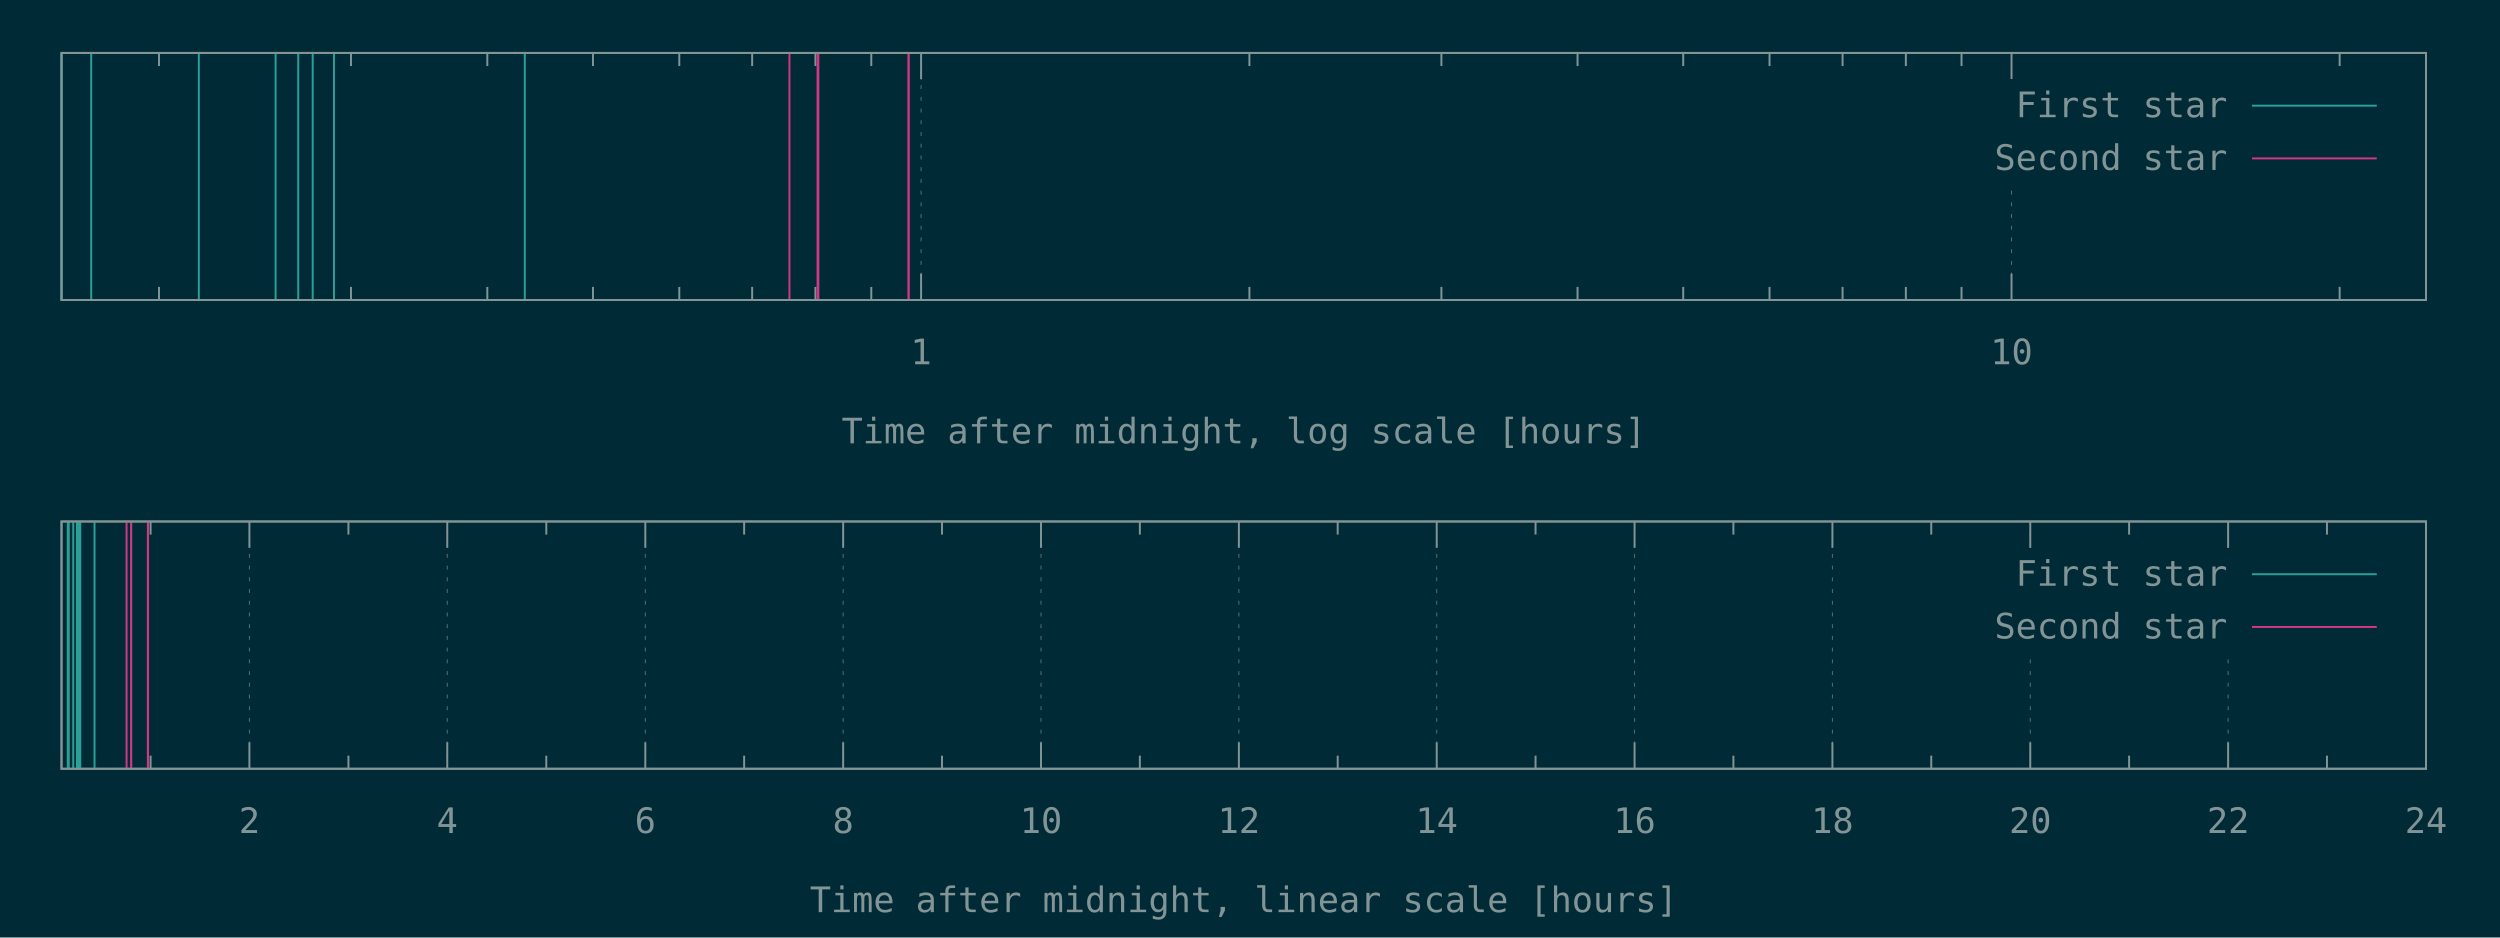
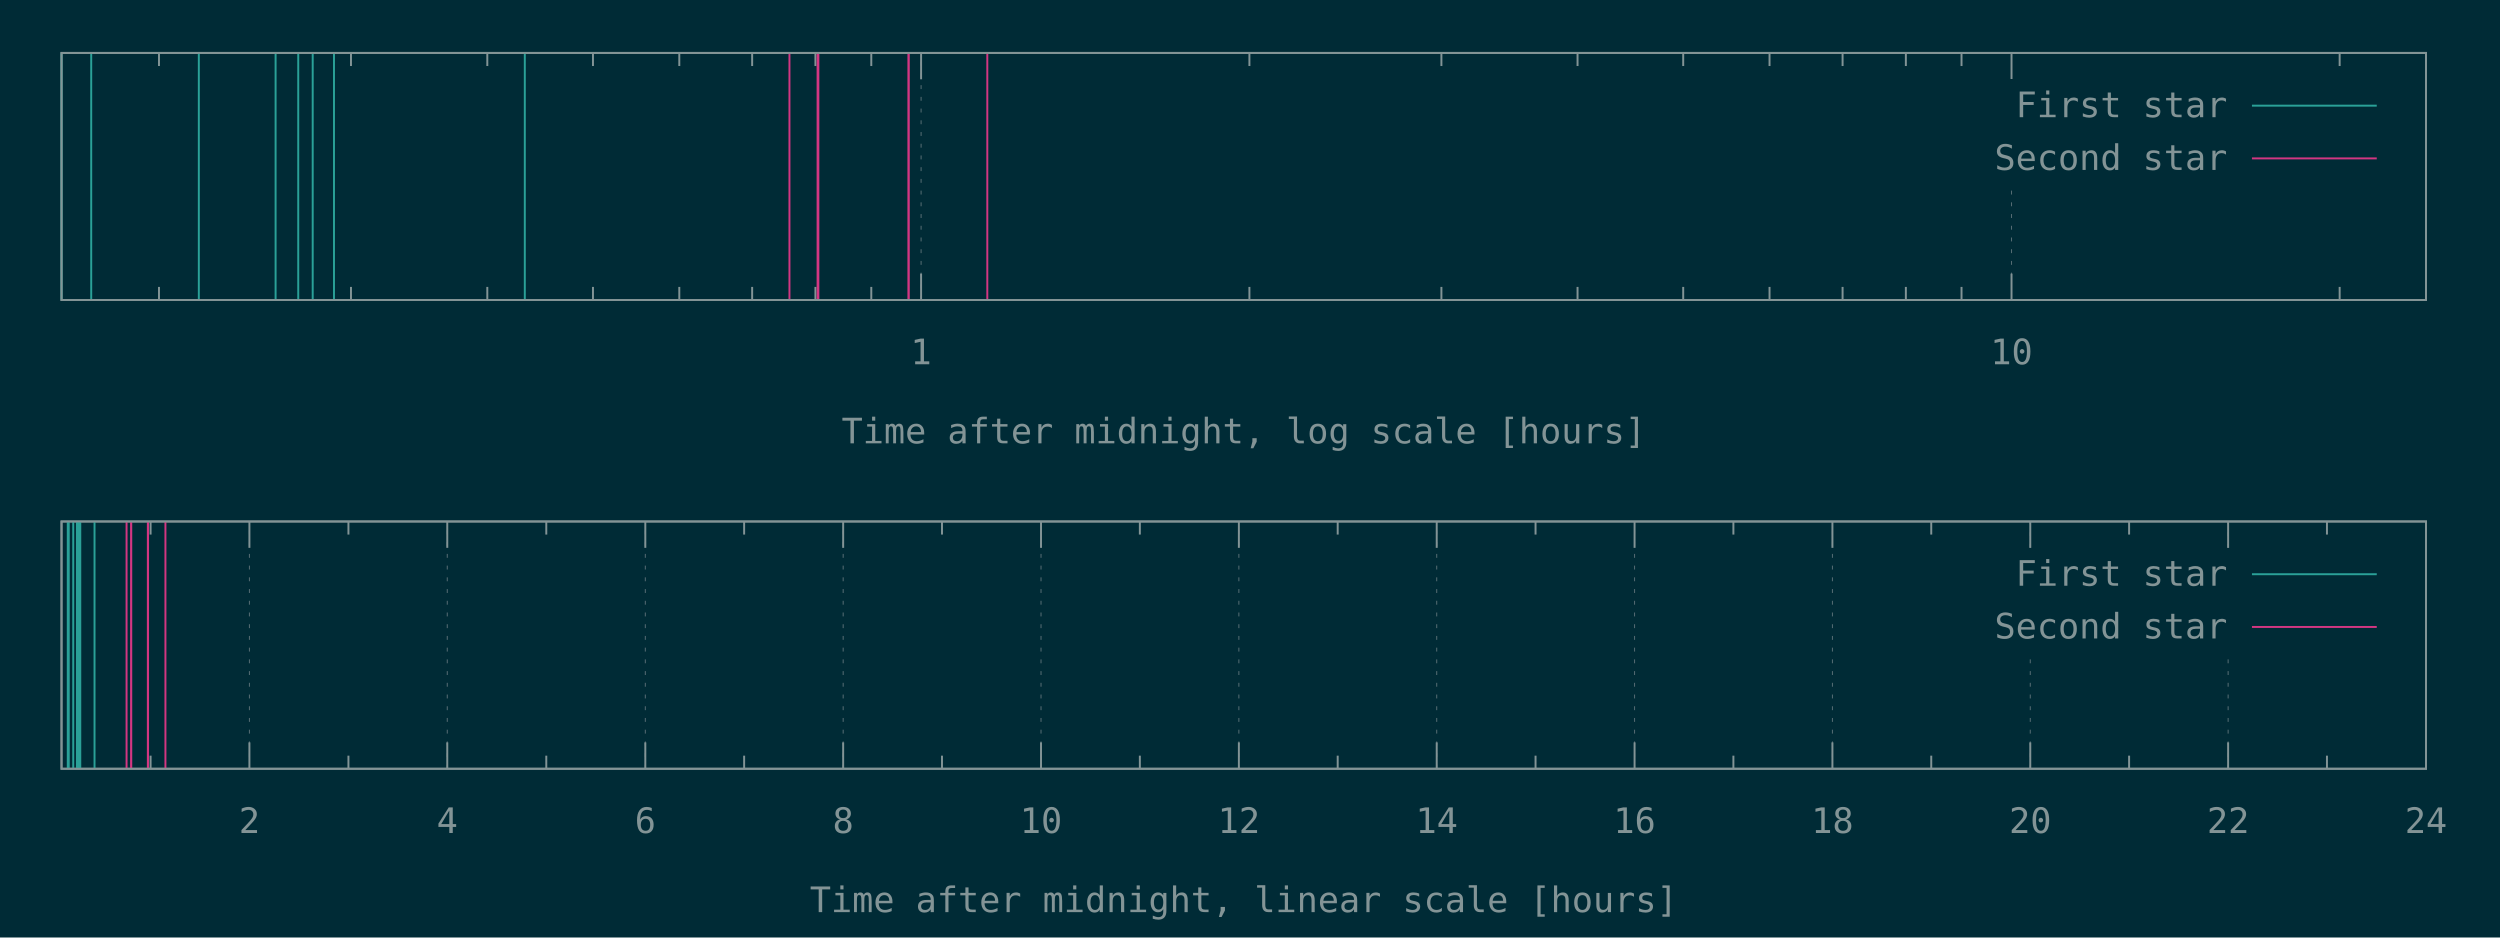
<svg xmlns="http://www.w3.org/2000/svg" xmlns:xlink="http://www.w3.org/1999/xlink" width="1280" height="480" viewBox="0 0 1280 480">
  <g id="gnuplot_canvas">
    <rect x="0" y="0" width="1280" height="480" fill="#002b36" />
    <defs>
      <circle id="gpDot" r="0.5" stroke-width="0.5" stroke="currentColor" />
      <path id="gpPt0" stroke-width="0.148" stroke="currentColor" d="M-1,0 h2 M0,-1 v2" />
      <path id="gpPt1" stroke-width="0.148" stroke="currentColor" d="M-1,-1 L1,1 M1,-1 L-1,1" />
      <path id="gpPt2" stroke-width="0.148" stroke="currentColor" d="M-1,0 L1,0 M0,-1 L0,1 M-1,-1 L1,1 M-1,1 L1,-1" />
      <rect id="gpPt3" stroke-width="0.148" stroke="currentColor" x="-1" y="-1" width="2" height="2" />
      <rect id="gpPt4" stroke-width="0.148" stroke="currentColor" fill="currentColor" x="-1" y="-1" width="2" height="2" />
      <circle id="gpPt5" stroke-width="0.148" stroke="currentColor" cx="0" cy="0" r="1" />
      <use xlink:href="#gpPt5" id="gpPt6" fill="currentColor" stroke="none" />
      <path id="gpPt7" stroke-width="0.148" stroke="currentColor" d="M0,-1.33 L-1.33,0.67 L1.33,0.67 z" />
      <use xlink:href="#gpPt7" id="gpPt8" fill="currentColor" stroke="none" />
      <use xlink:href="#gpPt7" id="gpPt9" stroke="currentColor" transform="rotate(180)" />
      <use xlink:href="#gpPt9" id="gpPt10" fill="currentColor" stroke="none" />
      <use xlink:href="#gpPt3" id="gpPt11" stroke="currentColor" transform="rotate(45)" />
      <use xlink:href="#gpPt11" id="gpPt12" fill="currentColor" stroke="none" />
      <path id="gpPt13" stroke-width="0.148" stroke="currentColor" d="M0,1.330 L1.265,0.411 L0.782,-1.067 L-0.782,-1.076 L-1.265,0.411 z" />
      <use xlink:href="#gpPt13" id="gpPt14" fill="currentColor" stroke="none" />
      <filter id="textbox" filterUnits="objectBoundingBox" x="0" y="0" height="1" width="1">
        <feFlood flood-color="#002B36" flood-opacity="1" result="bgnd" />
        <feComposite in="SourceGraphic" in2="bgnd" operator="atop" />
      </filter>
      <filter id="greybox" filterUnits="objectBoundingBox" x="0" y="0" height="1" width="1">
        <feFlood flood-color="lightgrey" flood-opacity="1" result="grey" />
        <feComposite in="SourceGraphic" in2="grey" operator="atop" />
      </filter>
    </defs>
    <g fill="none" color="#002B36" stroke="currentColor" stroke-width="1.00" stroke-linecap="butt" stroke-linejoin="miter">
</g>
    <g fill="none" color="black" stroke="currentColor" stroke-width="1.00" stroke-linecap="butt" stroke-linejoin="miter">
      <path stroke="rgb(131, 148, 150)" d="M81.4,153.6 L81.4,146.9 M81.4,27.1 L81.4,33.8 M179.7,153.6 L179.7,146.9 M179.7,27.1 L179.7,33.8   M249.5,153.6 L249.5,146.9 M249.5,27.1 L249.5,33.8 M303.6,153.6 L303.6,146.9 M303.6,27.1 L303.6,33.8   M347.8,153.6 L347.8,146.9 M347.8,27.1 L347.8,33.8 M385.1,153.6 L385.1,146.9 M385.1,27.1 L385.1,33.8   M417.5,153.6 L417.5,146.9 M417.5,27.1 L417.5,33.8 M446.1,153.6 L446.1,146.9 M446.1,27.1 L446.1,33.8    " />
    </g>
    <g fill="none" color="black" stroke="rgb(131, 148, 150)" stroke-width="0.50" stroke-linecap="butt" stroke-linejoin="miter">
</g>
    <g fill="none" color="gray" stroke="currentColor" stroke-width="0.50" stroke-linecap="butt" stroke-linejoin="miter">
      <path stroke="rgb( 88, 110, 117)" stroke-dasharray="2,4" class="gridline" d="M471.6,153.6 L471.6,27.1  " />
    </g>
    <g fill="none" color="gray" stroke="rgb( 88, 110, 117)" stroke-width="1.00" stroke-linecap="butt" stroke-linejoin="miter">
</g>
    <g fill="none" color="black" stroke="currentColor" stroke-width="1.00" stroke-linecap="butt" stroke-linejoin="miter">
      <path stroke="rgb(131, 148, 150)" d="M471.6,153.6 L471.6,140.1 M471.6,27.1 L471.6,40.6  " />
      <g transform="translate(471.6,186.5)" stroke="none" fill="rgb(131,148,150)" font-family="Inconsolata" font-size="18.00" text-anchor="middle">
        <text>
          <tspan font-family="Inconsolata"> 1</tspan>
        </text>
      </g>
    </g>
    <g fill="none" color="black" stroke="currentColor" stroke-width="1.00" stroke-linecap="butt" stroke-linejoin="miter">
      <path stroke="rgb(131, 148, 150)" d="M639.7,153.6 L639.7,146.9 M639.7,27.1 L639.7,33.8 M738.0,153.6 L738.0,146.9 M738.0,27.1 L738.0,33.8   M807.7,153.6 L807.7,146.9 M807.7,27.1 L807.7,33.8 M861.8,153.6 L861.8,146.9 M861.8,27.1 L861.8,33.8   M906.0,153.6 L906.0,146.9 M906.0,27.1 L906.0,33.8 M943.4,153.6 L943.4,146.9 M943.4,27.1 L943.4,33.8   M975.8,153.6 L975.8,146.9 M975.8,27.1 L975.8,33.8 M1004.3,153.6 L1004.3,146.9 M1004.3,27.1 L1004.3,33.8    " />
    </g>
    <g fill="none" color="black" stroke="rgb(131, 148, 150)" stroke-width="0.50" stroke-linecap="butt" stroke-linejoin="miter">
</g>
    <g fill="none" color="gray" stroke="currentColor" stroke-width="0.50" stroke-linecap="butt" stroke-linejoin="miter">
      <path stroke="rgb( 88, 110, 117)" stroke-dasharray="2,4" class="gridline" d="M1029.9,153.6 L1029.9,94.6 M1029.9,40.6 L1029.9,27.1  " />
    </g>
    <g fill="none" color="gray" stroke="rgb( 88, 110, 117)" stroke-width="1.00" stroke-linecap="butt" stroke-linejoin="miter">
</g>
    <g fill="none" color="black" stroke="currentColor" stroke-width="1.00" stroke-linecap="butt" stroke-linejoin="miter">
      <path stroke="rgb(131, 148, 150)" d="M1029.9,153.6 L1029.9,140.1 M1029.9,27.1 L1029.9,40.6  " />
      <g transform="translate(1029.9,186.5)" stroke="none" fill="rgb(131,148,150)" font-family="Inconsolata" font-size="18.00" text-anchor="middle">
        <text>
          <tspan font-family="Inconsolata"> 10</tspan>
        </text>
      </g>
    </g>
    <g fill="none" color="black" stroke="currentColor" stroke-width="1.00" stroke-linecap="butt" stroke-linejoin="miter">
      <path stroke="rgb(131, 148, 150)" d="M1197.9,153.6 L1197.9,146.9 M1197.9,27.1 L1197.9,33.8  " />
    </g>
    <g fill="none" color="black" stroke="currentColor" stroke-width="1.00" stroke-linecap="butt" stroke-linejoin="miter">
      <path stroke="rgb(131, 148, 150)" d="M31.5,27.1 L31.5,153.6 L1242.1,153.6 L1242.1,27.1 L31.5,27.1 Z  " />
    </g>
    <g fill="none" color="black" stroke="currentColor" stroke-width="1.00" stroke-linecap="butt" stroke-linejoin="miter">
      <g transform="translate(636.8,227.0)" stroke="none" fill="rgb(131,148,150)" font-family="Inconsolata" font-size="18.00" text-anchor="middle">
        <text>
          <tspan font-family="Inconsolata">Time after midnight, log scale [hours]</tspan>
        </text>
      </g>
    </g>
    <g fill="none" color="black" stroke="currentColor" stroke-width="1.00" stroke-linecap="butt" stroke-linejoin="miter">
</g>
    <g id="gnuplot_plot_1a">
      <g fill="none" color="black" stroke="currentColor" stroke-width="1.00" stroke-linecap="butt" stroke-linejoin="miter">
        <path stroke="rgb( 42, 161, 152)" d="M31.5,153.6 L31.5,27.1 M46.7,153.6 L46.7,27.1 M101.8,153.6 L101.8,27.1 M141.1,153.6 L141.1,27.1   M152.7,153.6 L152.7,27.1 M160.1,153.6 L160.1,27.1 M171.0,153.6 L171.0,27.1 M268.7,153.6 L268.7,27.1    " />
      </g>
    </g>
    <g id="gnuplot_plot_2a">
      <g fill="none" color="black" stroke="currentColor" stroke-width="1.00" stroke-linecap="butt" stroke-linejoin="miter">
-         <path stroke="rgb(211,  54, 130)" d="M404.2,153.6 L404.2,27.1 M418.6,153.6 L418.6,27.1 M419.0,153.6 L419.0,27.1 M465.1,153.6 L465.1,27.1   M465.3,153.6 L465.3,27.1  " />
+         <path stroke="rgb(211,  54, 130)" d="M404.2,153.6 L404.2,27.1 M418.6,153.6 L418.6,27.1 M419.0,153.6 L419.0,27.1 M465.1,153.6 L465.1,27.1   M465.3,153.6 L465.3,27.1 M505.5,153.6 L505.5,27.1  " />
      </g>
    </g>
    <g stroke="none" shape-rendering="crispEdges">
      <polygon fill="#002B36" points="1001.8,94.6 1229.5,94.6 1229.5,40.6 1001.8,40.6 " />
    </g>
    <g id="gnuplot_plot_1a">
      <g fill="none" color="black" stroke="currentColor" stroke-width="1.00" stroke-linecap="butt" stroke-linejoin="miter">
        <g transform="translate(1140.4,60.0)" stroke="none" fill="rgb(131,148,150)" font-family="Inconsolata" font-size="18.00" text-anchor="end">
          <text>
            <tspan font-family="Inconsolata">First star</tspan>
          </text>
        </g>
      </g>
      <g fill="none" color="black" stroke="currentColor" stroke-width="1.00" stroke-linecap="butt" stroke-linejoin="miter">
        <path stroke="rgb( 42, 161, 152)" d="M1153.0,54.1 L1216.9,54.1  " />
      </g>
    </g>
    <g id="gnuplot_plot_2a">
      <g fill="none" color="black" stroke="currentColor" stroke-width="1.00" stroke-linecap="butt" stroke-linejoin="miter">
        <g transform="translate(1140.4,87.0)" stroke="none" fill="rgb(131,148,150)" font-family="Inconsolata" font-size="18.00" text-anchor="end">
          <text>
            <tspan font-family="Inconsolata">Second star</tspan>
          </text>
        </g>
      </g>
      <g fill="none" color="black" stroke="currentColor" stroke-width="1.00" stroke-linecap="butt" stroke-linejoin="miter">
        <path stroke="rgb(211,  54, 130)" d="M1153.0,81.1 L1216.9,81.1  " />
      </g>
    </g>
    <g fill="none" color="#002B36" stroke="rgb(211,  54, 130)" stroke-width="2.00" stroke-linecap="butt" stroke-linejoin="miter">
</g>
    <g fill="none" color="black" stroke="currentColor" stroke-width="2.00" stroke-linecap="butt" stroke-linejoin="miter">
</g>
    <g fill="none" color="black" stroke="black" stroke-width="1.00" stroke-linecap="butt" stroke-linejoin="miter">
</g>
    <g fill="none" color="black" stroke="currentColor" stroke-width="1.00" stroke-linecap="butt" stroke-linejoin="miter">
      <path stroke="rgb(131, 148, 150)" d="M31.5,27.1 L31.5,153.6 L1242.1,153.6 L1242.1,27.1 L31.5,27.1 Z  " />
    </g>
    <g fill="none" color="black" stroke="currentColor" stroke-width="1.00" stroke-linecap="butt" stroke-linejoin="miter">
</g>
    <g fill="none" color="black" stroke="currentColor" stroke-width="1.00" stroke-linecap="butt" stroke-linejoin="miter">
      <path stroke="rgb(131, 148, 150)" d="M77.1,393.6 L77.1,386.9 M77.1,267.0 L77.1,273.7  " />
    </g>
    <g fill="none" color="black" stroke="rgb(131, 148, 150)" stroke-width="0.50" stroke-linecap="butt" stroke-linejoin="miter">
</g>
    <g fill="none" color="gray" stroke="currentColor" stroke-width="0.50" stroke-linecap="butt" stroke-linejoin="miter">
      <path stroke="rgb( 88, 110, 117)" stroke-dasharray="2,4" class="gridline" d="M127.7,393.6 L127.7,267.0  " />
    </g>
    <g fill="none" color="gray" stroke="rgb( 88, 110, 117)" stroke-width="1.00" stroke-linecap="butt" stroke-linejoin="miter">
</g>
    <g fill="none" color="black" stroke="currentColor" stroke-width="1.00" stroke-linecap="butt" stroke-linejoin="miter">
      <path stroke="rgb(131, 148, 150)" d="M127.7,393.6 L127.7,380.1 M127.7,267.0 L127.7,280.5  " />
      <g transform="translate(127.7,426.5)" stroke="none" fill="rgb(131,148,150)" font-family="Inconsolata" font-size="18.00" text-anchor="middle">
        <text>
          <tspan font-family="Inconsolata"> 2</tspan>
        </text>
      </g>
    </g>
    <g fill="none" color="black" stroke="currentColor" stroke-width="1.00" stroke-linecap="butt" stroke-linejoin="miter">
      <path stroke="rgb(131, 148, 150)" d="M178.4,393.6 L178.4,386.9 M178.4,267.0 L178.4,273.7  " />
    </g>
    <g fill="none" color="black" stroke="rgb(131, 148, 150)" stroke-width="0.50" stroke-linecap="butt" stroke-linejoin="miter">
</g>
    <g fill="none" color="gray" stroke="currentColor" stroke-width="0.50" stroke-linecap="butt" stroke-linejoin="miter">
      <path stroke="rgb( 88, 110, 117)" stroke-dasharray="2,4" class="gridline" d="M229.0,393.6 L229.0,267.0  " />
    </g>
    <g fill="none" color="gray" stroke="rgb( 88, 110, 117)" stroke-width="1.00" stroke-linecap="butt" stroke-linejoin="miter">
</g>
    <g fill="none" color="black" stroke="currentColor" stroke-width="1.00" stroke-linecap="butt" stroke-linejoin="miter">
      <path stroke="rgb(131, 148, 150)" d="M229.0,393.6 L229.0,380.1 M229.0,267.0 L229.0,280.5  " />
      <g transform="translate(229.0,426.5)" stroke="none" fill="rgb(131,148,150)" font-family="Inconsolata" font-size="18.00" text-anchor="middle">
        <text>
          <tspan font-family="Inconsolata"> 4</tspan>
        </text>
      </g>
    </g>
    <g fill="none" color="black" stroke="currentColor" stroke-width="1.00" stroke-linecap="butt" stroke-linejoin="miter">
      <path stroke="rgb(131, 148, 150)" d="M279.7,393.6 L279.7,386.9 M279.7,267.0 L279.7,273.7  " />
    </g>
    <g fill="none" color="black" stroke="rgb(131, 148, 150)" stroke-width="0.50" stroke-linecap="butt" stroke-linejoin="miter">
</g>
    <g fill="none" color="gray" stroke="currentColor" stroke-width="0.50" stroke-linecap="butt" stroke-linejoin="miter">
      <path stroke="rgb( 88, 110, 117)" stroke-dasharray="2,4" class="gridline" d="M330.4,393.6 L330.4,267.0  " />
    </g>
    <g fill="none" color="gray" stroke="rgb( 88, 110, 117)" stroke-width="1.00" stroke-linecap="butt" stroke-linejoin="miter">
</g>
    <g fill="none" color="black" stroke="currentColor" stroke-width="1.00" stroke-linecap="butt" stroke-linejoin="miter">
      <path stroke="rgb(131, 148, 150)" d="M330.4,393.6 L330.4,380.1 M330.4,267.0 L330.4,280.5  " />
      <g transform="translate(330.4,426.5)" stroke="none" fill="rgb(131,148,150)" font-family="Inconsolata" font-size="18.00" text-anchor="middle">
        <text>
          <tspan font-family="Inconsolata"> 6</tspan>
        </text>
      </g>
    </g>
    <g fill="none" color="black" stroke="currentColor" stroke-width="1.00" stroke-linecap="butt" stroke-linejoin="miter">
      <path stroke="rgb(131, 148, 150)" d="M381.0,393.6 L381.0,386.9 M381.0,267.0 L381.0,273.7  " />
    </g>
    <g fill="none" color="black" stroke="rgb(131, 148, 150)" stroke-width="0.50" stroke-linecap="butt" stroke-linejoin="miter">
</g>
    <g fill="none" color="gray" stroke="currentColor" stroke-width="0.50" stroke-linecap="butt" stroke-linejoin="miter">
      <path stroke="rgb( 88, 110, 117)" stroke-dasharray="2,4" class="gridline" d="M431.7,393.6 L431.7,267.0  " />
    </g>
    <g fill="none" color="gray" stroke="rgb( 88, 110, 117)" stroke-width="1.00" stroke-linecap="butt" stroke-linejoin="miter">
</g>
    <g fill="none" color="black" stroke="currentColor" stroke-width="1.00" stroke-linecap="butt" stroke-linejoin="miter">
      <path stroke="rgb(131, 148, 150)" d="M431.7,393.6 L431.7,380.1 M431.7,267.0 L431.7,280.5  " />
      <g transform="translate(431.7,426.5)" stroke="none" fill="rgb(131,148,150)" font-family="Inconsolata" font-size="18.00" text-anchor="middle">
        <text>
          <tspan font-family="Inconsolata"> 8</tspan>
        </text>
      </g>
    </g>
    <g fill="none" color="black" stroke="currentColor" stroke-width="1.00" stroke-linecap="butt" stroke-linejoin="miter">
      <path stroke="rgb(131, 148, 150)" d="M482.3,393.6 L482.3,386.9 M482.3,267.0 L482.3,273.7  " />
    </g>
    <g fill="none" color="black" stroke="rgb(131, 148, 150)" stroke-width="0.50" stroke-linecap="butt" stroke-linejoin="miter">
</g>
    <g fill="none" color="gray" stroke="currentColor" stroke-width="0.50" stroke-linecap="butt" stroke-linejoin="miter">
      <path stroke="rgb( 88, 110, 117)" stroke-dasharray="2,4" class="gridline" d="M533.0,393.6 L533.0,267.0  " />
    </g>
    <g fill="none" color="gray" stroke="rgb( 88, 110, 117)" stroke-width="1.00" stroke-linecap="butt" stroke-linejoin="miter">
</g>
    <g fill="none" color="black" stroke="currentColor" stroke-width="1.00" stroke-linecap="butt" stroke-linejoin="miter">
      <path stroke="rgb(131, 148, 150)" d="M533.0,393.6 L533.0,380.1 M533.0,267.0 L533.0,280.5  " />
      <g transform="translate(533.0,426.5)" stroke="none" fill="rgb(131,148,150)" font-family="Inconsolata" font-size="18.00" text-anchor="middle">
        <text>
          <tspan font-family="Inconsolata"> 10</tspan>
        </text>
      </g>
    </g>
    <g fill="none" color="black" stroke="currentColor" stroke-width="1.00" stroke-linecap="butt" stroke-linejoin="miter">
      <path stroke="rgb(131, 148, 150)" d="M583.6,393.6 L583.6,386.9 M583.6,267.0 L583.6,273.7  " />
    </g>
    <g fill="none" color="black" stroke="rgb(131, 148, 150)" stroke-width="0.50" stroke-linecap="butt" stroke-linejoin="miter">
</g>
    <g fill="none" color="gray" stroke="currentColor" stroke-width="0.50" stroke-linecap="butt" stroke-linejoin="miter">
      <path stroke="rgb( 88, 110, 117)" stroke-dasharray="2,4" class="gridline" d="M634.3,393.6 L634.3,267.0  " />
    </g>
    <g fill="none" color="gray" stroke="rgb( 88, 110, 117)" stroke-width="1.00" stroke-linecap="butt" stroke-linejoin="miter">
</g>
    <g fill="none" color="black" stroke="currentColor" stroke-width="1.00" stroke-linecap="butt" stroke-linejoin="miter">
      <path stroke="rgb(131, 148, 150)" d="M634.3,393.6 L634.3,380.1 M634.3,267.0 L634.3,280.5  " />
      <g transform="translate(634.3,426.5)" stroke="none" fill="rgb(131,148,150)" font-family="Inconsolata" font-size="18.00" text-anchor="middle">
        <text>
          <tspan font-family="Inconsolata"> 12</tspan>
        </text>
      </g>
    </g>
    <g fill="none" color="black" stroke="currentColor" stroke-width="1.00" stroke-linecap="butt" stroke-linejoin="miter">
      <path stroke="rgb(131, 148, 150)" d="M684.9,393.6 L684.9,386.9 M684.9,267.0 L684.9,273.7  " />
    </g>
    <g fill="none" color="black" stroke="rgb(131, 148, 150)" stroke-width="0.50" stroke-linecap="butt" stroke-linejoin="miter">
</g>
    <g fill="none" color="gray" stroke="currentColor" stroke-width="0.50" stroke-linecap="butt" stroke-linejoin="miter">
      <path stroke="rgb( 88, 110, 117)" stroke-dasharray="2,4" class="gridline" d="M735.6,393.6 L735.6,267.0  " />
    </g>
    <g fill="none" color="gray" stroke="rgb( 88, 110, 117)" stroke-width="1.00" stroke-linecap="butt" stroke-linejoin="miter">
</g>
    <g fill="none" color="black" stroke="currentColor" stroke-width="1.00" stroke-linecap="butt" stroke-linejoin="miter">
      <path stroke="rgb(131, 148, 150)" d="M735.6,393.6 L735.6,380.1 M735.6,267.0 L735.6,280.5  " />
      <g transform="translate(735.6,426.5)" stroke="none" fill="rgb(131,148,150)" font-family="Inconsolata" font-size="18.00" text-anchor="middle">
        <text>
          <tspan font-family="Inconsolata"> 14</tspan>
        </text>
      </g>
    </g>
    <g fill="none" color="black" stroke="currentColor" stroke-width="1.00" stroke-linecap="butt" stroke-linejoin="miter">
      <path stroke="rgb(131, 148, 150)" d="M786.2,393.6 L786.2,386.9 M786.2,267.0 L786.2,273.7  " />
    </g>
    <g fill="none" color="black" stroke="rgb(131, 148, 150)" stroke-width="0.50" stroke-linecap="butt" stroke-linejoin="miter">
</g>
    <g fill="none" color="gray" stroke="currentColor" stroke-width="0.50" stroke-linecap="butt" stroke-linejoin="miter">
      <path stroke="rgb( 88, 110, 117)" stroke-dasharray="2,4" class="gridline" d="M836.9,393.6 L836.9,267.0  " />
    </g>
    <g fill="none" color="gray" stroke="rgb( 88, 110, 117)" stroke-width="1.00" stroke-linecap="butt" stroke-linejoin="miter">
</g>
    <g fill="none" color="black" stroke="currentColor" stroke-width="1.00" stroke-linecap="butt" stroke-linejoin="miter">
      <path stroke="rgb(131, 148, 150)" d="M836.9,393.6 L836.9,380.1 M836.9,267.0 L836.9,280.5  " />
      <g transform="translate(836.9,426.5)" stroke="none" fill="rgb(131,148,150)" font-family="Inconsolata" font-size="18.00" text-anchor="middle">
        <text>
          <tspan font-family="Inconsolata"> 16</tspan>
        </text>
      </g>
    </g>
    <g fill="none" color="black" stroke="currentColor" stroke-width="1.00" stroke-linecap="butt" stroke-linejoin="miter">
      <path stroke="rgb(131, 148, 150)" d="M887.5,393.6 L887.5,386.9 M887.5,267.0 L887.5,273.7  " />
    </g>
    <g fill="none" color="black" stroke="rgb(131, 148, 150)" stroke-width="0.50" stroke-linecap="butt" stroke-linejoin="miter">
</g>
    <g fill="none" color="gray" stroke="currentColor" stroke-width="0.50" stroke-linecap="butt" stroke-linejoin="miter">
      <path stroke="rgb( 88, 110, 117)" stroke-dasharray="2,4" class="gridline" d="M938.2,393.6 L938.2,267.0  " />
    </g>
    <g fill="none" color="gray" stroke="rgb( 88, 110, 117)" stroke-width="1.00" stroke-linecap="butt" stroke-linejoin="miter">
</g>
    <g fill="none" color="black" stroke="currentColor" stroke-width="1.00" stroke-linecap="butt" stroke-linejoin="miter">
      <path stroke="rgb(131, 148, 150)" d="M938.2,393.6 L938.2,380.1 M938.2,267.0 L938.2,280.5  " />
      <g transform="translate(938.2,426.5)" stroke="none" fill="rgb(131,148,150)" font-family="Inconsolata" font-size="18.00" text-anchor="middle">
        <text>
          <tspan font-family="Inconsolata"> 18</tspan>
        </text>
      </g>
    </g>
    <g fill="none" color="black" stroke="currentColor" stroke-width="1.00" stroke-linecap="butt" stroke-linejoin="miter">
      <path stroke="rgb(131, 148, 150)" d="M988.8,393.6 L988.8,386.9 M988.8,267.0 L988.8,273.7  " />
    </g>
    <g fill="none" color="black" stroke="rgb(131, 148, 150)" stroke-width="0.50" stroke-linecap="butt" stroke-linejoin="miter">
</g>
    <g fill="none" color="gray" stroke="currentColor" stroke-width="0.50" stroke-linecap="butt" stroke-linejoin="miter">
      <path stroke="rgb( 88, 110, 117)" stroke-dasharray="2,4" class="gridline" d="M1039.5,393.6 L1039.5,334.5 M1039.5,280.5 L1039.5,267.0  " />
    </g>
    <g fill="none" color="gray" stroke="rgb( 88, 110, 117)" stroke-width="1.00" stroke-linecap="butt" stroke-linejoin="miter">
</g>
    <g fill="none" color="black" stroke="currentColor" stroke-width="1.00" stroke-linecap="butt" stroke-linejoin="miter">
      <path stroke="rgb(131, 148, 150)" d="M1039.5,393.6 L1039.5,380.1 M1039.5,267.0 L1039.5,280.5  " />
      <g transform="translate(1039.5,426.5)" stroke="none" fill="rgb(131,148,150)" font-family="Inconsolata" font-size="18.00" text-anchor="middle">
        <text>
          <tspan font-family="Inconsolata"> 20</tspan>
        </text>
      </g>
    </g>
    <g fill="none" color="black" stroke="currentColor" stroke-width="1.00" stroke-linecap="butt" stroke-linejoin="miter">
      <path stroke="rgb(131, 148, 150)" d="M1090.1,393.6 L1090.1,386.9 M1090.1,267.0 L1090.1,273.7  " />
    </g>
    <g fill="none" color="black" stroke="rgb(131, 148, 150)" stroke-width="0.50" stroke-linecap="butt" stroke-linejoin="miter">
</g>
    <g fill="none" color="gray" stroke="currentColor" stroke-width="0.50" stroke-linecap="butt" stroke-linejoin="miter">
      <path stroke="rgb( 88, 110, 117)" stroke-dasharray="2,4" class="gridline" d="M1140.8,393.6 L1140.8,334.5 M1140.8,280.5 L1140.8,267.0  " />
    </g>
    <g fill="none" color="gray" stroke="rgb( 88, 110, 117)" stroke-width="1.00" stroke-linecap="butt" stroke-linejoin="miter">
</g>
    <g fill="none" color="black" stroke="currentColor" stroke-width="1.00" stroke-linecap="butt" stroke-linejoin="miter">
      <path stroke="rgb(131, 148, 150)" d="M1140.8,393.6 L1140.8,380.1 M1140.8,267.0 L1140.8,280.5  " />
      <g transform="translate(1140.8,426.5)" stroke="none" fill="rgb(131,148,150)" font-family="Inconsolata" font-size="18.00" text-anchor="middle">
        <text>
          <tspan font-family="Inconsolata"> 22</tspan>
        </text>
      </g>
    </g>
    <g fill="none" color="black" stroke="currentColor" stroke-width="1.00" stroke-linecap="butt" stroke-linejoin="miter">
      <path stroke="rgb(131, 148, 150)" d="M1191.4,393.6 L1191.4,386.9 M1191.4,267.0 L1191.4,273.7  " />
    </g>
    <g fill="none" color="black" stroke="rgb(131, 148, 150)" stroke-width="0.50" stroke-linecap="butt" stroke-linejoin="miter">
</g>
    <g fill="none" color="gray" stroke="currentColor" stroke-width="0.50" stroke-linecap="butt" stroke-linejoin="miter">
      <path stroke="rgb( 88, 110, 117)" stroke-dasharray="2,4" class="gridline" d="M1242.1,393.6 L1242.1,267.0  " />
    </g>
    <g fill="none" color="gray" stroke="rgb( 88, 110, 117)" stroke-width="1.00" stroke-linecap="butt" stroke-linejoin="miter">
</g>
    <g fill="none" color="black" stroke="currentColor" stroke-width="1.00" stroke-linecap="butt" stroke-linejoin="miter">
      <path stroke="rgb(131, 148, 150)" d="M1242.1,393.6 L1242.1,380.1 M1242.1,267.0 L1242.1,280.5  " />
      <g transform="translate(1242.1,426.5)" stroke="none" fill="rgb(131,148,150)" font-family="Inconsolata" font-size="18.00" text-anchor="middle">
        <text>
          <tspan font-family="Inconsolata"> 24</tspan>
        </text>
      </g>
    </g>
    <g fill="none" color="black" stroke="currentColor" stroke-width="1.00" stroke-linecap="butt" stroke-linejoin="miter">
</g>
    <g fill="none" color="black" stroke="currentColor" stroke-width="1.00" stroke-linecap="butt" stroke-linejoin="miter">
      <path stroke="rgb(131, 148, 150)" d="M31.5,267.0 L31.5,393.6 L1242.1,393.6 L1242.1,267.0 L31.5,267.0 Z  " />
    </g>
    <g fill="none" color="black" stroke="currentColor" stroke-width="1.00" stroke-linecap="butt" stroke-linejoin="miter">
      <g transform="translate(636.8,467.0)" stroke="none" fill="rgb(131,148,150)" font-family="Inconsolata" font-size="18.00" text-anchor="middle">
        <text>
          <tspan font-family="Inconsolata">Time after midnight, linear scale [hours]</tspan>
        </text>
      </g>
    </g>
    <g fill="none" color="black" stroke="currentColor" stroke-width="1.00" stroke-linecap="butt" stroke-linejoin="miter">
</g>
    <g id="gnuplot_plot_1b">
      <g fill="none" color="black" stroke="currentColor" stroke-width="1.00" stroke-linecap="butt" stroke-linejoin="miter">
        <path stroke="rgb( 42, 161, 152)" d="M34.7,393.6 L34.7,267.0 M35.2,393.6 L35.2,267.0 M37.5,393.6 L37.5,267.0 M39.4,393.6 L39.4,267.0   M40.0,393.6 L40.0,267.0 M40.4,393.6 L40.4,267.0 M41.1,393.6 L41.1,267.0 M48.4,393.6 L48.4,267.0    " />
      </g>
    </g>
    <g id="gnuplot_plot_2b">
      <g fill="none" color="black" stroke="currentColor" stroke-width="1.00" stroke-linecap="butt" stroke-linejoin="miter">
-         <path stroke="rgb(211,  54, 130)" d="M64.8,393.6 L64.8,267.0 M67.1,393.6 L67.1,267.0 M67.2,393.6 L67.2,267.0 M75.7,393.6 L75.7,267.0   M75.8,393.6 L75.8,267.0  " />
+         <path stroke="rgb(211,  54, 130)" d="M64.8,393.6 L64.8,267.0 M67.1,393.6 L67.1,267.0 M67.2,393.6 L67.2,267.0 M75.7,393.6 L75.7,267.0   M75.8,393.6 L75.8,267.0 M84.7,393.6 L84.7,267.0  " />
      </g>
    </g>
    <g stroke="none" shape-rendering="crispEdges">
      <polygon fill="#002B36" points="1001.8,334.5 1229.5,334.5 1229.5,280.5 1001.8,280.5 " />
    </g>
    <g id="gnuplot_plot_1b">
      <g fill="none" color="black" stroke="currentColor" stroke-width="1.00" stroke-linecap="butt" stroke-linejoin="miter">
        <g transform="translate(1140.4,299.9)" stroke="none" fill="rgb(131,148,150)" font-family="Inconsolata" font-size="18.00" text-anchor="end">
          <text>
            <tspan font-family="Inconsolata">First star</tspan>
          </text>
        </g>
      </g>
      <g fill="none" color="black" stroke="currentColor" stroke-width="1.00" stroke-linecap="butt" stroke-linejoin="miter">
        <path stroke="rgb( 42, 161, 152)" d="M1153.0,294.0 L1216.9,294.0  " />
      </g>
    </g>
    <g id="gnuplot_plot_2b">
      <g fill="none" color="black" stroke="currentColor" stroke-width="1.00" stroke-linecap="butt" stroke-linejoin="miter">
        <g transform="translate(1140.4,326.9)" stroke="none" fill="rgb(131,148,150)" font-family="Inconsolata" font-size="18.00" text-anchor="end">
          <text>
            <tspan font-family="Inconsolata">Second star</tspan>
          </text>
        </g>
      </g>
      <g fill="none" color="black" stroke="currentColor" stroke-width="1.00" stroke-linecap="butt" stroke-linejoin="miter">
        <path stroke="rgb(211,  54, 130)" d="M1153.0,321.0 L1216.9,321.0  " />
      </g>
    </g>
    <g fill="none" color="#002B36" stroke="rgb(211,  54, 130)" stroke-width="2.00" stroke-linecap="butt" stroke-linejoin="miter">
</g>
    <g fill="none" color="black" stroke="currentColor" stroke-width="2.00" stroke-linecap="butt" stroke-linejoin="miter">
</g>
    <g fill="none" color="black" stroke="black" stroke-width="1.00" stroke-linecap="butt" stroke-linejoin="miter">
</g>
    <g fill="none" color="black" stroke="currentColor" stroke-width="1.00" stroke-linecap="butt" stroke-linejoin="miter">
      <path stroke="rgb(131, 148, 150)" d="M31.5,267.0 L31.5,393.6 L1242.1,393.6 L1242.1,267.0 L31.5,267.0 Z  " />
    </g>
    <g fill="none" color="black" stroke="currentColor" stroke-width="1.00" stroke-linecap="butt" stroke-linejoin="miter">
</g>
  </g>
</svg>
